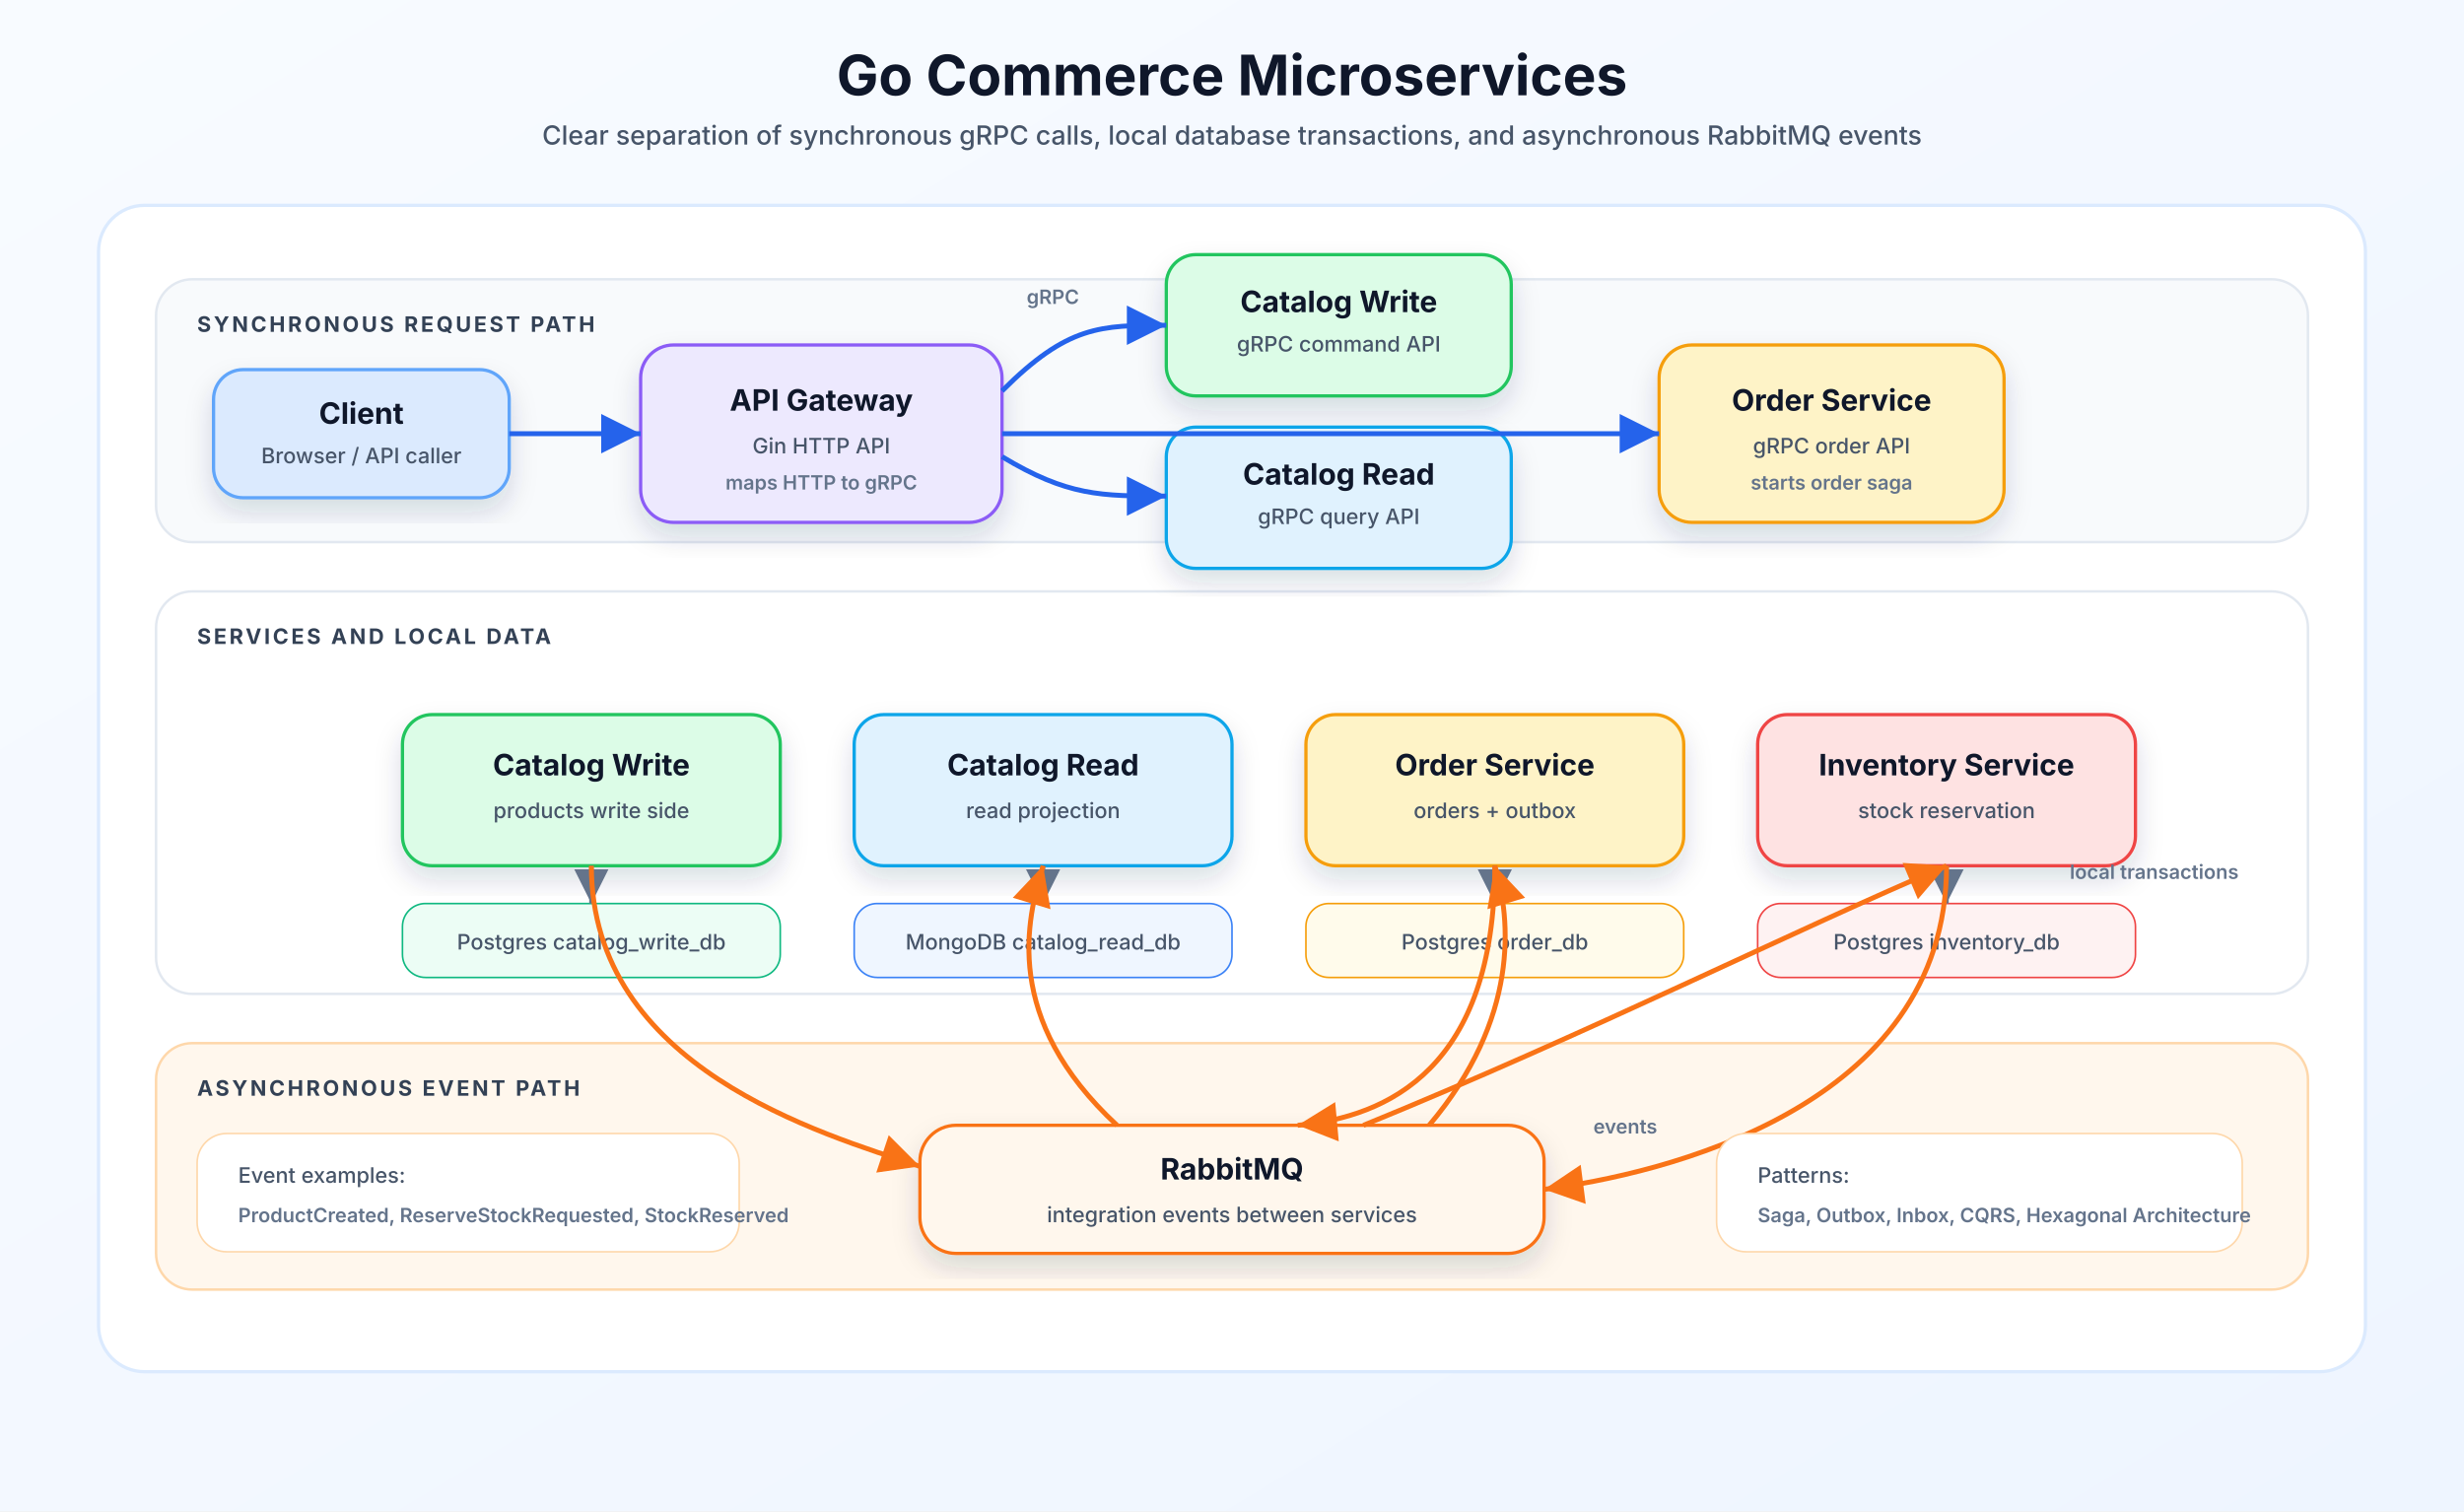
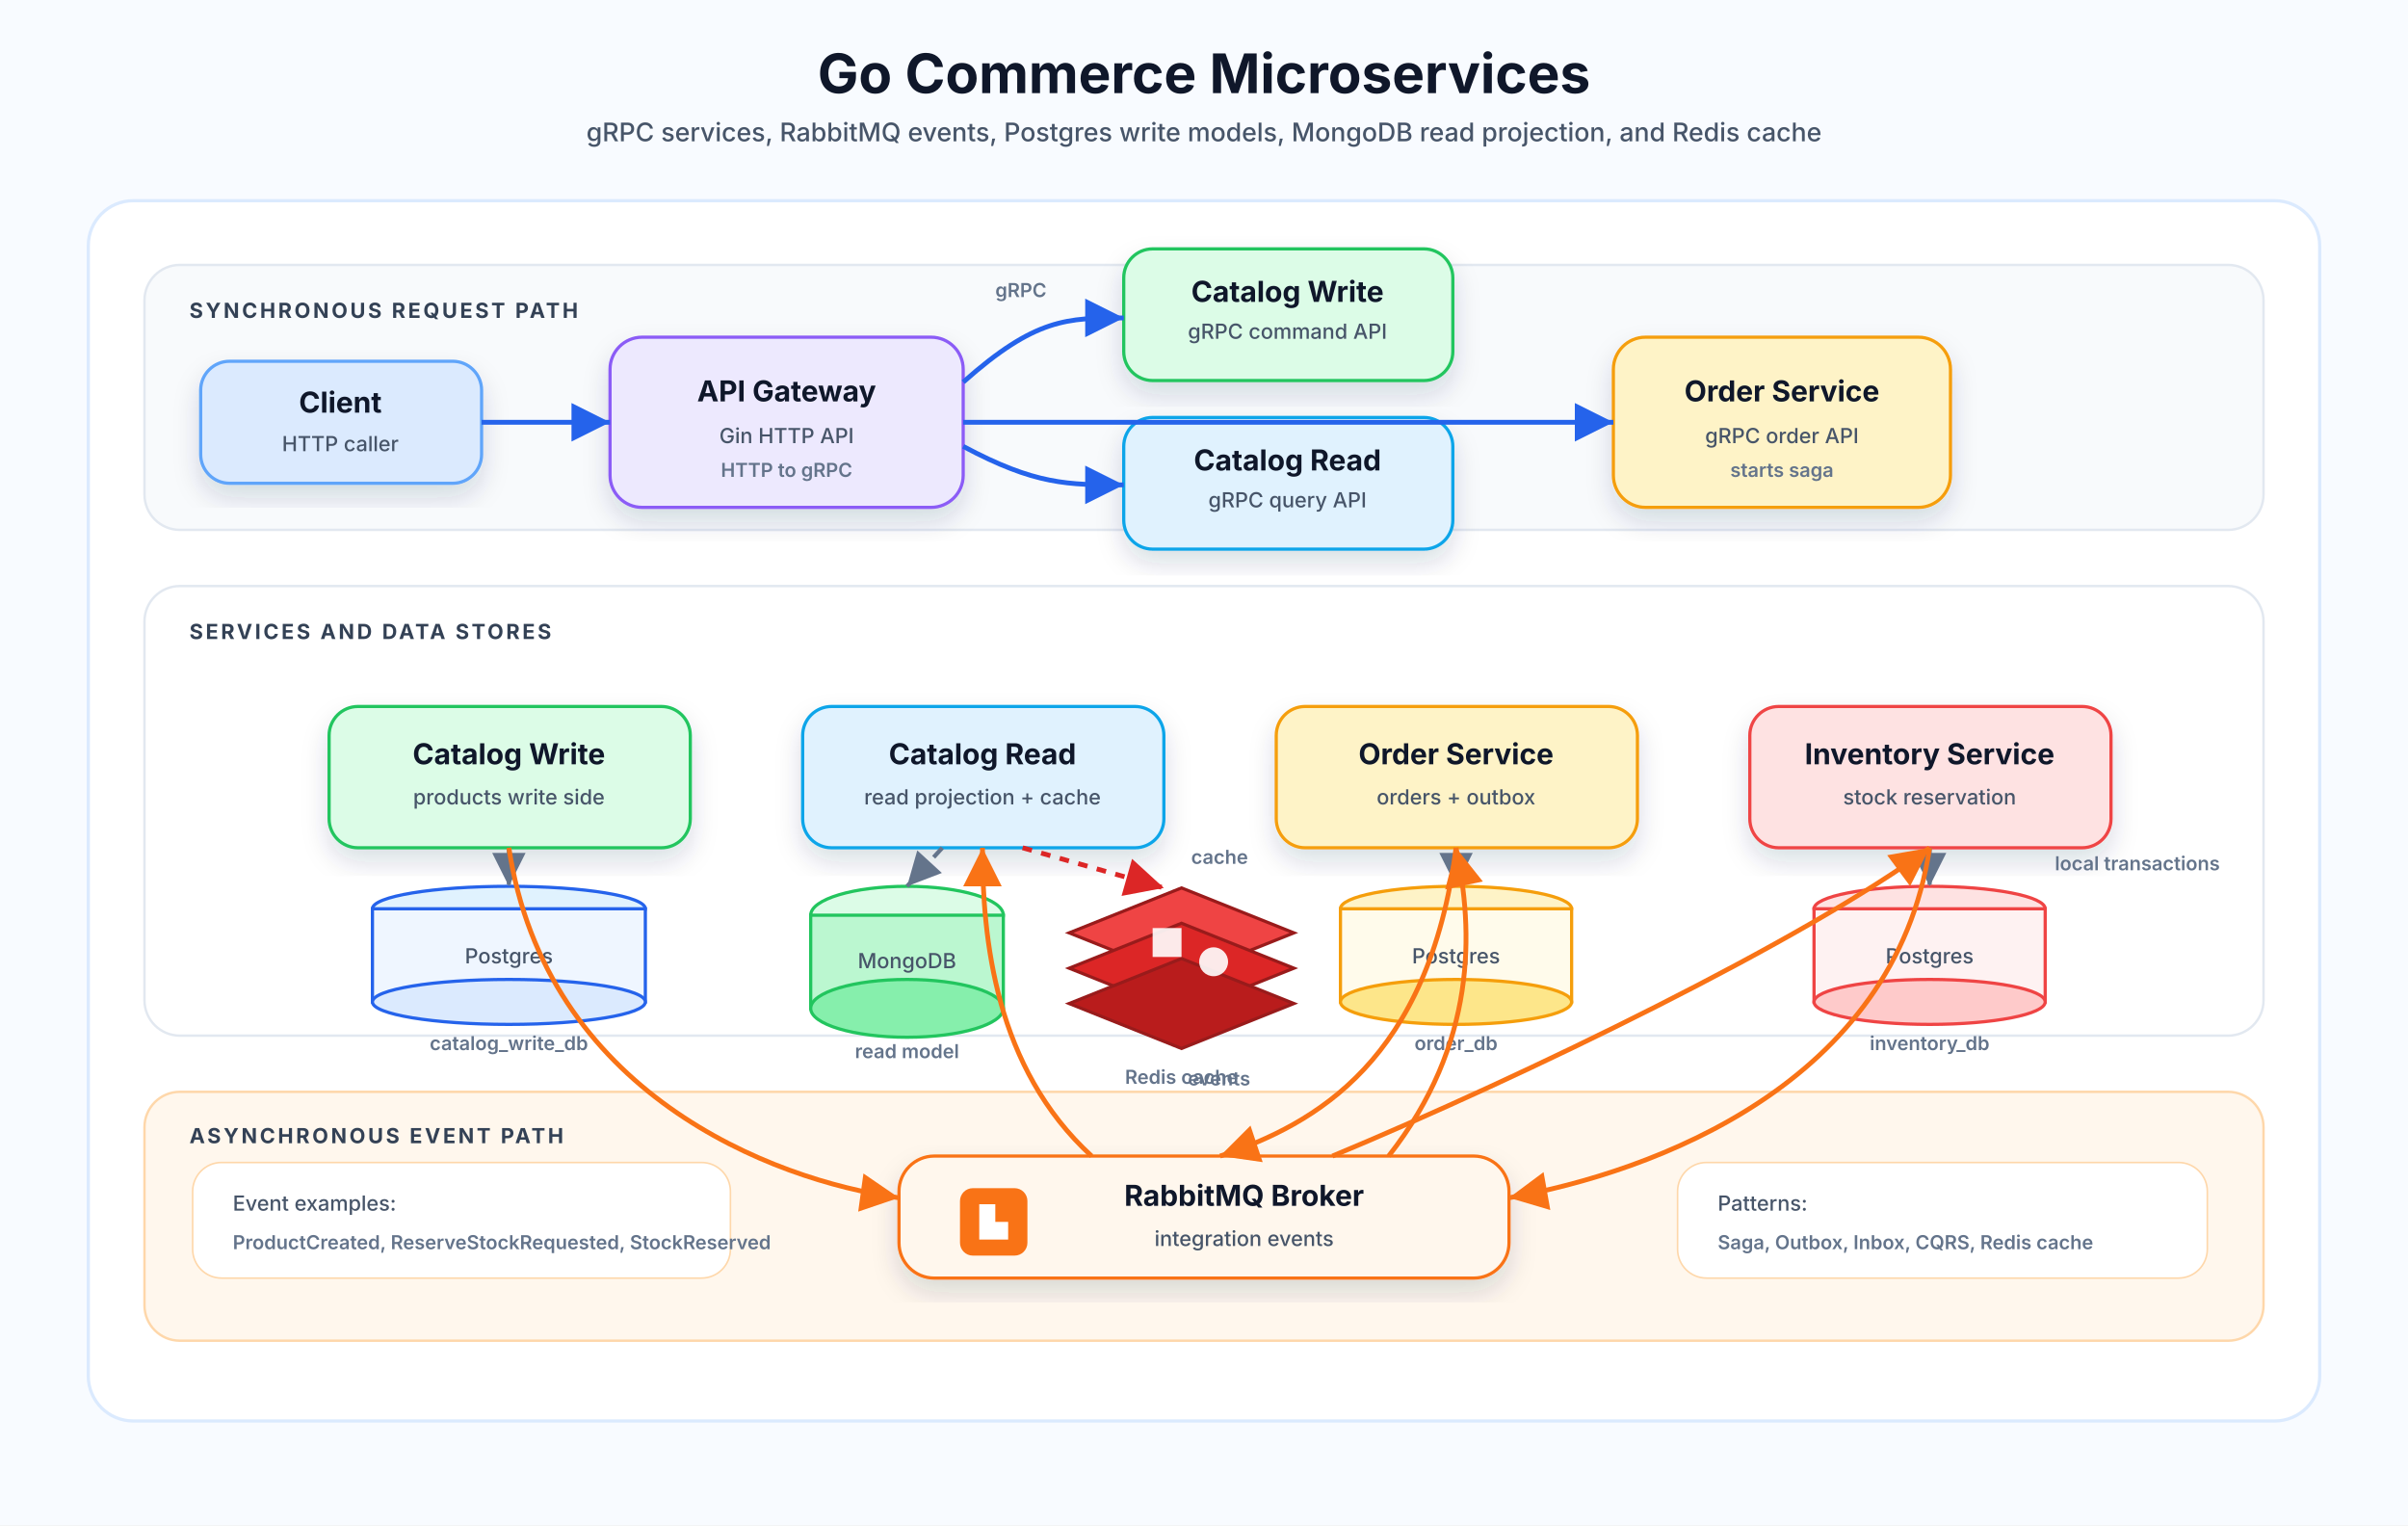
- <svg xmlns="http://www.w3.org/2000/svg" width="1500" height="920" viewBox="0 0 1500 920" role="img" aria-labelledby="title desc">
+ <svg xmlns="http://www.w3.org/2000/svg" width="1500" height="950" viewBox="0 0 1500 950" role="img" aria-labelledby="title desc">
  <defs>
-     <linearGradient id="bg" x1="0" y1="0" x2="1" y2="1">
-       <stop offset="0%" stop-color="#f8fbff" />
-       <stop offset="100%" stop-color="#eef5ff" />
-     </linearGradient>
    <filter id="shadow" x="-20%" y="-20%" width="140%" height="140%">
      <feDropShadow dx="0" dy="8" stdDeviation="8" flood-color="#19324d" flood-opacity="0.15" />
    </filter>
    <marker id="arrow-blue" markerWidth="12" markerHeight="12" refX="10" refY="6" orient="auto">
      <path d="M2,2 L10,6 L2,10 Z" fill="#2563eb" />
    </marker>
    <marker id="arrow-orange" markerWidth="12" markerHeight="12" refX="10" refY="6" orient="auto">
      <path d="M2,2 L10,6 L2,10 Z" fill="#f97316" />
    </marker>
    <marker id="arrow-slate" markerWidth="12" markerHeight="12" refX="10" refY="6" orient="auto">
      <path d="M2,2 L10,6 L2,10 Z" fill="#64748b" />
+     </marker>
+     <marker id="arrow-red" markerWidth="12" markerHeight="12" refX="10" refY="6" orient="auto">
+       <path d="M2,2 L10,6 L2,10 Z" fill="#dc2626" />
    </marker>
    <style>
      .title { font: 700 34px Inter, Arial, sans-serif; fill: #0f172a; }
      .subtitle { font: 500 16px Inter, Arial, sans-serif; fill: #475569; }
      .section { font: 700 13px Inter, Arial, sans-serif; fill: #334155; letter-spacing: 1.6px; }
      .label { font: 700 18px Inter, Arial, sans-serif; fill: #0f172a; }
      .small { font: 500 13px Inter, Arial, sans-serif; fill: #475569; }
      .tiny { font: 600 12px Inter, Arial, sans-serif; fill: #64748b; }
      .box { stroke-width: 2; filter: url(#shadow); }
      .lane { fill: #f8fafc; stroke: #e2e8f0; stroke-width: 1.5; }
      .grpc { fill: none; stroke: #2563eb; stroke-width: 3; marker-end: url(#arrow-blue); }
      .event { fill: none; stroke: #f97316; stroke-width: 3; marker-end: url(#arrow-orange); }
      .data { fill: none; stroke: #64748b; stroke-width: 2.6; stroke-dasharray: 8 7; marker-end: url(#arrow-slate); }
+       .cache { fill: none; stroke: #dc2626; stroke-width: 3; stroke-dasharray: 6 6; marker-end: url(#arrow-red); }
    </style>
  </defs>
-   <rect width="1500" height="920" fill="url(#bg)" />
+   <rect width="1500" height="950" fill="#f8fbff" />
  <text x="750" y="58" text-anchor="middle" class="title">Go Commerce Microservices</text>
-   <text x="750" y="88" text-anchor="middle" class="subtitle">Clear separation of synchronous gRPC calls, local database transactions, and asynchronous RabbitMQ events</text>
-   <rect x="60" y="125" width="1380" height="710" rx="28" fill="#ffffff" stroke="#dbeafe" stroke-width="2" />
-   <rect x="95" y="170" width="1310" height="160" rx="22" class="lane" />
-   <text x="120" y="202" class="section">SYNCHRONOUS REQUEST PATH</text>
-   <rect x="95" y="360" width="1310" height="245" rx="22" fill="#ffffff" stroke="#e2e8f0" stroke-width="1.5" />
-   <text x="120" y="392" class="section">SERVICES AND LOCAL DATA</text>
-   <rect x="95" y="635" width="1310" height="150" rx="22" fill="#fff7ed" stroke="#fed7aa" stroke-width="1.5" />
-   <text x="120" y="667" class="section">ASYNCHRONOUS EVENT PATH</text>
-   <rect x="130" y="225" width="180" height="78" rx="18" fill="#dbeafe" stroke="#60a5fa" class="box" />
-   <text x="220" y="258" text-anchor="middle" class="label">Client</text>
-   <text x="220" y="282" text-anchor="middle" class="small">Browser / API caller</text>
-   <rect x="390" y="210" width="220" height="108" rx="20" fill="#ede9fe" stroke="#8b5cf6" class="box" />
-   <text x="500" y="250" text-anchor="middle" class="label">API Gateway</text>
-   <text x="500" y="276" text-anchor="middle" class="small">Gin HTTP API</text>
-   <text x="500" y="298" text-anchor="middle" class="tiny">maps HTTP to gRPC</text>
-   <rect x="710" y="155" width="210" height="86" rx="18" fill="#dcfce7" stroke="#22c55e" class="box" />
-   <text x="815" y="190" text-anchor="middle" class="label">Catalog Write</text>
-   <text x="815" y="214" text-anchor="middle" class="small">gRPC command API</text>
-   <rect x="710" y="260" width="210" height="86" rx="18" fill="#e0f2fe" stroke="#0ea5e9" class="box" />
-   <text x="815" y="295" text-anchor="middle" class="label">Catalog Read</text>
-   <text x="815" y="319" text-anchor="middle" class="small">gRPC query API</text>
-   <rect x="1010" y="210" width="210" height="108" rx="20" fill="#fef3c7" stroke="#f59e0b" class="box" />
-   <text x="1115" y="250" text-anchor="middle" class="label">Order Service</text>
-   <text x="1115" y="276" text-anchor="middle" class="small">gRPC order API</text>
-   <text x="1115" y="298" text-anchor="middle" class="tiny">starts order saga</text>
-   <rect x="245" y="435" width="230" height="92" rx="18" fill="#dcfce7" stroke="#22c55e" class="box" />
-   <text x="360" y="472" text-anchor="middle" class="label">Catalog Write</text>
-   <text x="360" y="498" text-anchor="middle" class="small">products write side</text>
-   <rect x="520" y="435" width="230" height="92" rx="18" fill="#e0f2fe" stroke="#0ea5e9" class="box" />
-   <text x="635" y="472" text-anchor="middle" class="label">Catalog Read</text>
-   <text x="635" y="498" text-anchor="middle" class="small">read projection</text>
-   <rect x="795" y="435" width="230" height="92" rx="18" fill="#fef3c7" stroke="#f59e0b" class="box" />
-   <text x="910" y="472" text-anchor="middle" class="label">Order Service</text>
-   <text x="910" y="498" text-anchor="middle" class="small">orders + outbox</text>
-   <rect x="1070" y="435" width="230" height="92" rx="18" fill="#fee2e2" stroke="#ef4444" class="box" />
-   <text x="1185" y="472" text-anchor="middle" class="label">Inventory Service</text>
-   <text x="1185" y="498" text-anchor="middle" class="small">stock reservation</text>
-   <rect x="245" y="550" width="230" height="45" rx="14" fill="#ecfdf5" stroke="#10b981" />
-   <text x="360" y="578" text-anchor="middle" class="small">Postgres catalog_write_db</text>
-   <rect x="520" y="550" width="230" height="45" rx="14" fill="#eff6ff" stroke="#3b82f6" />
-   <text x="635" y="578" text-anchor="middle" class="small">MongoDB catalog_read_db</text>
-   <rect x="795" y="550" width="230" height="45" rx="14" fill="#fffbeb" stroke="#f59e0b" />
-   <text x="910" y="578" text-anchor="middle" class="small">Postgres order_db</text>
-   <rect x="1070" y="550" width="230" height="45" rx="14" fill="#fef2f2" stroke="#ef4444" />
-   <text x="1185" y="578" text-anchor="middle" class="small">Postgres inventory_db</text>
-   <rect x="560" y="685" width="380" height="78" rx="22" fill="#fff7ed" stroke="#f97316" class="box" />
-   <text x="750" y="718" text-anchor="middle" class="label">RabbitMQ</text>
-   <text x="750" y="744" text-anchor="middle" class="small">integration events between services</text>
-   <path d="M310 264 L390 264" class="grpc" />
-   <path d="M610 238 C650 198, 670 198, 710 198" class="grpc" />
-   <path d="M610 278 C650 302, 670 302, 710 302" class="grpc" />
-   <path d="M610 264 L1010 264" class="grpc" />
-   <path d="M360 527 L360 550" class="data" />
-   <path d="M635 527 L635 550" class="data" />
-   <path d="M910 527 L910 550" class="data" />
-   <path d="M1185 527 L1185 550" class="data" />
-   <path d="M360 527 C360 650, 500 690, 560 710" class="event" />
-   <path d="M910 527 C910 650, 845 680, 790 685" class="event" />
-   <path d="M1185 527 C1185 675, 1010 715, 940 724" class="event" />
-   <path d="M680 685 C610 620, 625 560, 635 527" class="event" />
-   <path d="M830 685 C965 630, 1095 565, 1185 527" class="event" />
-   <path d="M870 685 C925 620, 920 560, 910 527" class="event" />
-   <text x="625" y="185" class="tiny" fill="#2563eb">gRPC</text>
-   <text x="1260" y="535" class="tiny" fill="#64748b">local transactions</text>
-   <text x="970" y="690" class="tiny" fill="#f97316">events</text>
-   <rect x="120" y="690" width="330" height="72" rx="18" fill="#ffffff" stroke="#fed7aa" />
-   <text x="145" y="720" class="small">Event examples:</text>
-   <text x="145" y="744" class="tiny">ProductCreated, ReserveStockRequested, StockReserved</text>
-   <rect x="1045" y="690" width="320" height="72" rx="18" fill="#ffffff" stroke="#fed7aa" />
-   <text x="1070" y="720" class="small">Patterns:</text>
-   <text x="1070" y="744" class="tiny">Saga, Outbox, Inbox, CQRS, Hexagonal Architecture</text>
+   <text x="750" y="88" text-anchor="middle" class="subtitle">gRPC services, RabbitMQ events, Postgres write models, MongoDB read projection, and Redis cache</text>
+   <rect x="55" y="125" width="1390" height="760" rx="28" fill="#ffffff" stroke="#dbeafe" stroke-width="2" />
+   <rect x="90" y="165" width="1320" height="165" rx="22" class="lane" />
+   <text x="118" y="198" class="section">SYNCHRONOUS REQUEST PATH</text>
+   <rect x="90" y="365" width="1320" height="280" rx="22" fill="#ffffff" stroke="#e2e8f0" stroke-width="1.5" />
+   <text x="118" y="398" class="section">SERVICES AND DATA STORES</text>
+   <rect x="90" y="680" width="1320" height="155" rx="22" fill="#fff7ed" stroke="#fed7aa" stroke-width="1.5" />
+   <text x="118" y="712" class="section">ASYNCHRONOUS EVENT PATH</text>
+   <rect x="125" y="225" width="175" height="76" rx="18" fill="#dbeafe" stroke="#60a5fa" class="box" />
+   <text x="212" y="257" text-anchor="middle" class="label">Client</text>
+   <text x="212" y="281" text-anchor="middle" class="small">HTTP caller</text>
+   <rect x="380" y="210" width="220" height="106" rx="20" fill="#ede9fe" stroke="#8b5cf6" class="box" />
+   <text x="490" y="250" text-anchor="middle" class="label">API Gateway</text>
+   <text x="490" y="276" text-anchor="middle" class="small">Gin HTTP API</text>
+   <text x="490" y="297" text-anchor="middle" class="tiny">HTTP to gRPC</text>
+   <rect x="700" y="155" width="205" height="82" rx="18" fill="#dcfce7" stroke="#22c55e" class="box" />
+   <text x="802" y="188" text-anchor="middle" class="label">Catalog Write</text>
+   <text x="802" y="211" text-anchor="middle" class="small">gRPC command API</text>
+   <rect x="700" y="260" width="205" height="82" rx="18" fill="#e0f2fe" stroke="#0ea5e9" class="box" />
+   <text x="802" y="293" text-anchor="middle" class="label">Catalog Read</text>
+   <text x="802" y="316" text-anchor="middle" class="small">gRPC query API</text>
+   <rect x="1005" y="210" width="210" height="106" rx="20" fill="#fef3c7" stroke="#f59e0b" class="box" />
+   <text x="1110" y="250" text-anchor="middle" class="label">Order Service</text>
+   <text x="1110" y="276" text-anchor="middle" class="small">gRPC order API</text>
+   <text x="1110" y="297" text-anchor="middle" class="tiny">starts saga</text>
+   <rect x="205" y="440" width="225" height="88" rx="18" fill="#dcfce7" stroke="#22c55e" class="box" />
+   <text x="317" y="476" text-anchor="middle" class="label">Catalog Write</text>
+   <text x="317" y="501" text-anchor="middle" class="small">products write side</text>
+   <rect x="500" y="440" width="225" height="88" rx="18" fill="#e0f2fe" stroke="#0ea5e9" class="box" />
+   <text x="612" y="476" text-anchor="middle" class="label">Catalog Read</text>
+   <text x="612" y="501" text-anchor="middle" class="small">read projection + cache</text>
+   <rect x="795" y="440" width="225" height="88" rx="18" fill="#fef3c7" stroke="#f59e0b" class="box" />
+   <text x="907" y="476" text-anchor="middle" class="label">Order Service</text>
+   <text x="907" y="501" text-anchor="middle" class="small">orders + outbox</text>
+   <rect x="1090" y="440" width="225" height="88" rx="18" fill="#fee2e2" stroke="#ef4444" class="box" />
+   <text x="1202" y="476" text-anchor="middle" class="label">Inventory Service</text>
+   <text x="1202" y="501" text-anchor="middle" class="small">stock reservation</text>
+   <g transform="translate(232 552)">
+     <ellipse cx="85" cy="14" rx="85" ry="14" fill="#e0f2fe" stroke="#2563eb" stroke-width="2" />
+     <rect x="0" y="14" width="170" height="58" fill="#eff6ff" stroke="#2563eb" stroke-width="2" />
+     <ellipse cx="85" cy="72" rx="85" ry="14" fill="#dbeafe" stroke="#2563eb" stroke-width="2" />
+     <text x="85" y="48" text-anchor="middle" class="small">Postgres</text>
+     <text x="85" y="102" text-anchor="middle" class="tiny">catalog_write_db</text>
+   </g>
+   <g transform="translate(505 552)">
+     <ellipse cx="60" cy="18" rx="60" ry="18" fill="#dcfce7" stroke="#22c55e" stroke-width="2" />
+     <rect x="0" y="18" width="120" height="58" fill="#bbf7d0" stroke="#22c55e" stroke-width="2" />
+     <ellipse cx="60" cy="76" rx="60" ry="18" fill="#86efac" stroke="#22c55e" stroke-width="2" />
+     <text x="60" y="51" text-anchor="middle" class="small">MongoDB</text>
+     <text x="60" y="107" text-anchor="middle" class="tiny">read model</text>
+   </g>
+   <g transform="translate(648 553)">
+     <polygon points="18,28 88,0 158,28 88,56" fill="#ef4444" stroke="#991b1b" stroke-width="2" />
+     <polygon points="18,50 88,22 158,50 88,78" fill="#dc2626" stroke="#991b1b" stroke-width="2" />
+     <polygon points="18,72 88,44 158,72 88,100" fill="#b91c1c" stroke="#991b1b" stroke-width="2" />
+     <rect x="70" y="25" width="18" height="18" fill="#ffffff" opacity="0.9" />
+     <circle cx="108" cy="46" r="9" fill="#ffffff" opacity="0.9" />
+     <text x="88" y="122" text-anchor="middle" class="tiny">Redis cache</text>
+   </g>
+   <g transform="translate(835 552)">
+     <ellipse cx="72" cy="14" rx="72" ry="14" fill="#fef3c7" stroke="#f59e0b" stroke-width="2" />
+     <rect x="0" y="14" width="144" height="58" fill="#fffbeb" stroke="#f59e0b" stroke-width="2" />
+     <ellipse cx="72" cy="72" rx="72" ry="14" fill="#fde68a" stroke="#f59e0b" stroke-width="2" />
+     <text x="72" y="48" text-anchor="middle" class="small">Postgres</text>
+     <text x="72" y="102" text-anchor="middle" class="tiny">order_db</text>
+   </g>
+   <g transform="translate(1130 552)">
+     <ellipse cx="72" cy="14" rx="72" ry="14" fill="#fee2e2" stroke="#ef4444" stroke-width="2" />
+     <rect x="0" y="14" width="144" height="58" fill="#fef2f2" stroke="#ef4444" stroke-width="2" />
+     <ellipse cx="72" cy="72" rx="72" ry="14" fill="#fecaca" stroke="#ef4444" stroke-width="2" />
+     <text x="72" y="48" text-anchor="middle" class="small">Postgres</text>
+     <text x="72" y="102" text-anchor="middle" class="tiny">inventory_db</text>
+   </g>
+   <g transform="translate(560 720)">
+     <rect x="0" y="0" width="380" height="76" rx="22" fill="#fff7ed" stroke="#f97316" stroke-width="2" filter="url(#shadow)" />
+     <rect x="38" y="20" width="42" height="42" rx="8" fill="#f97316" />
+     <path d="M50 30 L50 52 L68 52 L68 41 L60 41 L60 30 Z" fill="#ffffff" />
+     <text x="215" y="31" text-anchor="middle" class="label">RabbitMQ Broker</text>
+     <text x="215" y="56" text-anchor="middle" class="small">integration events</text>
+   </g>
+   <path d="M300 263 L380 263" class="grpc" />
+   <path d="M600 238 C645 198, 665 198, 700 198" class="grpc" />
+   <path d="M600 278 C645 302, 665 302, 700 302" class="grpc" />
+   <path d="M600 263 L1005 263" class="grpc" />
+   <path d="M317 528 L317 552" class="data" />
+   <path d="M587 528 L565 552" class="data" />
+   <path d="M637 528 L725 553" class="cache" />
+   <path d="M907 528 L907 552" class="data" />
+   <path d="M1202 528 L1202 552" class="data" />
+   <path d="M317 528 C340 680, 480 735, 560 746" class="event" />
+   <path d="M907 528 C890 660, 820 700, 760 720" class="event" />
+   <path d="M1202 528 C1180 675, 1030 730, 940 746" class="event" />
+   <path d="M680 720 C620 665, 612 585, 612 528" class="event" />
+   <path d="M830 720 C950 670, 1125 585, 1202 528" class="event" />
+   <path d="M865 720 C920 650, 918 580, 907 528" class="event" />
+   <text x="620" y="185" class="tiny" fill="#2563eb">gRPC</text>
+   <text x="1280" y="542" class="tiny" fill="#64748b">local transactions</text>
+   <text x="740" y="676" class="tiny" fill="#f97316">events</text>
+   <text x="742" y="538" class="tiny" fill="#dc2626">cache</text>
+   <rect x="120" y="724" width="335" height="72" rx="18" fill="#ffffff" stroke="#fed7aa" />
+   <text x="145" y="754" class="small">Event examples:</text>
+   <text x="145" y="778" class="tiny">ProductCreated, ReserveStockRequested, StockReserved</text>
+   <rect x="1045" y="724" width="330" height="72" rx="18" fill="#ffffff" stroke="#fed7aa" />
+   <text x="1070" y="754" class="small">Patterns:</text>
+   <text x="1070" y="778" class="tiny">Saga, Outbox, Inbox, CQRS, Redis cache</text>
</svg>
